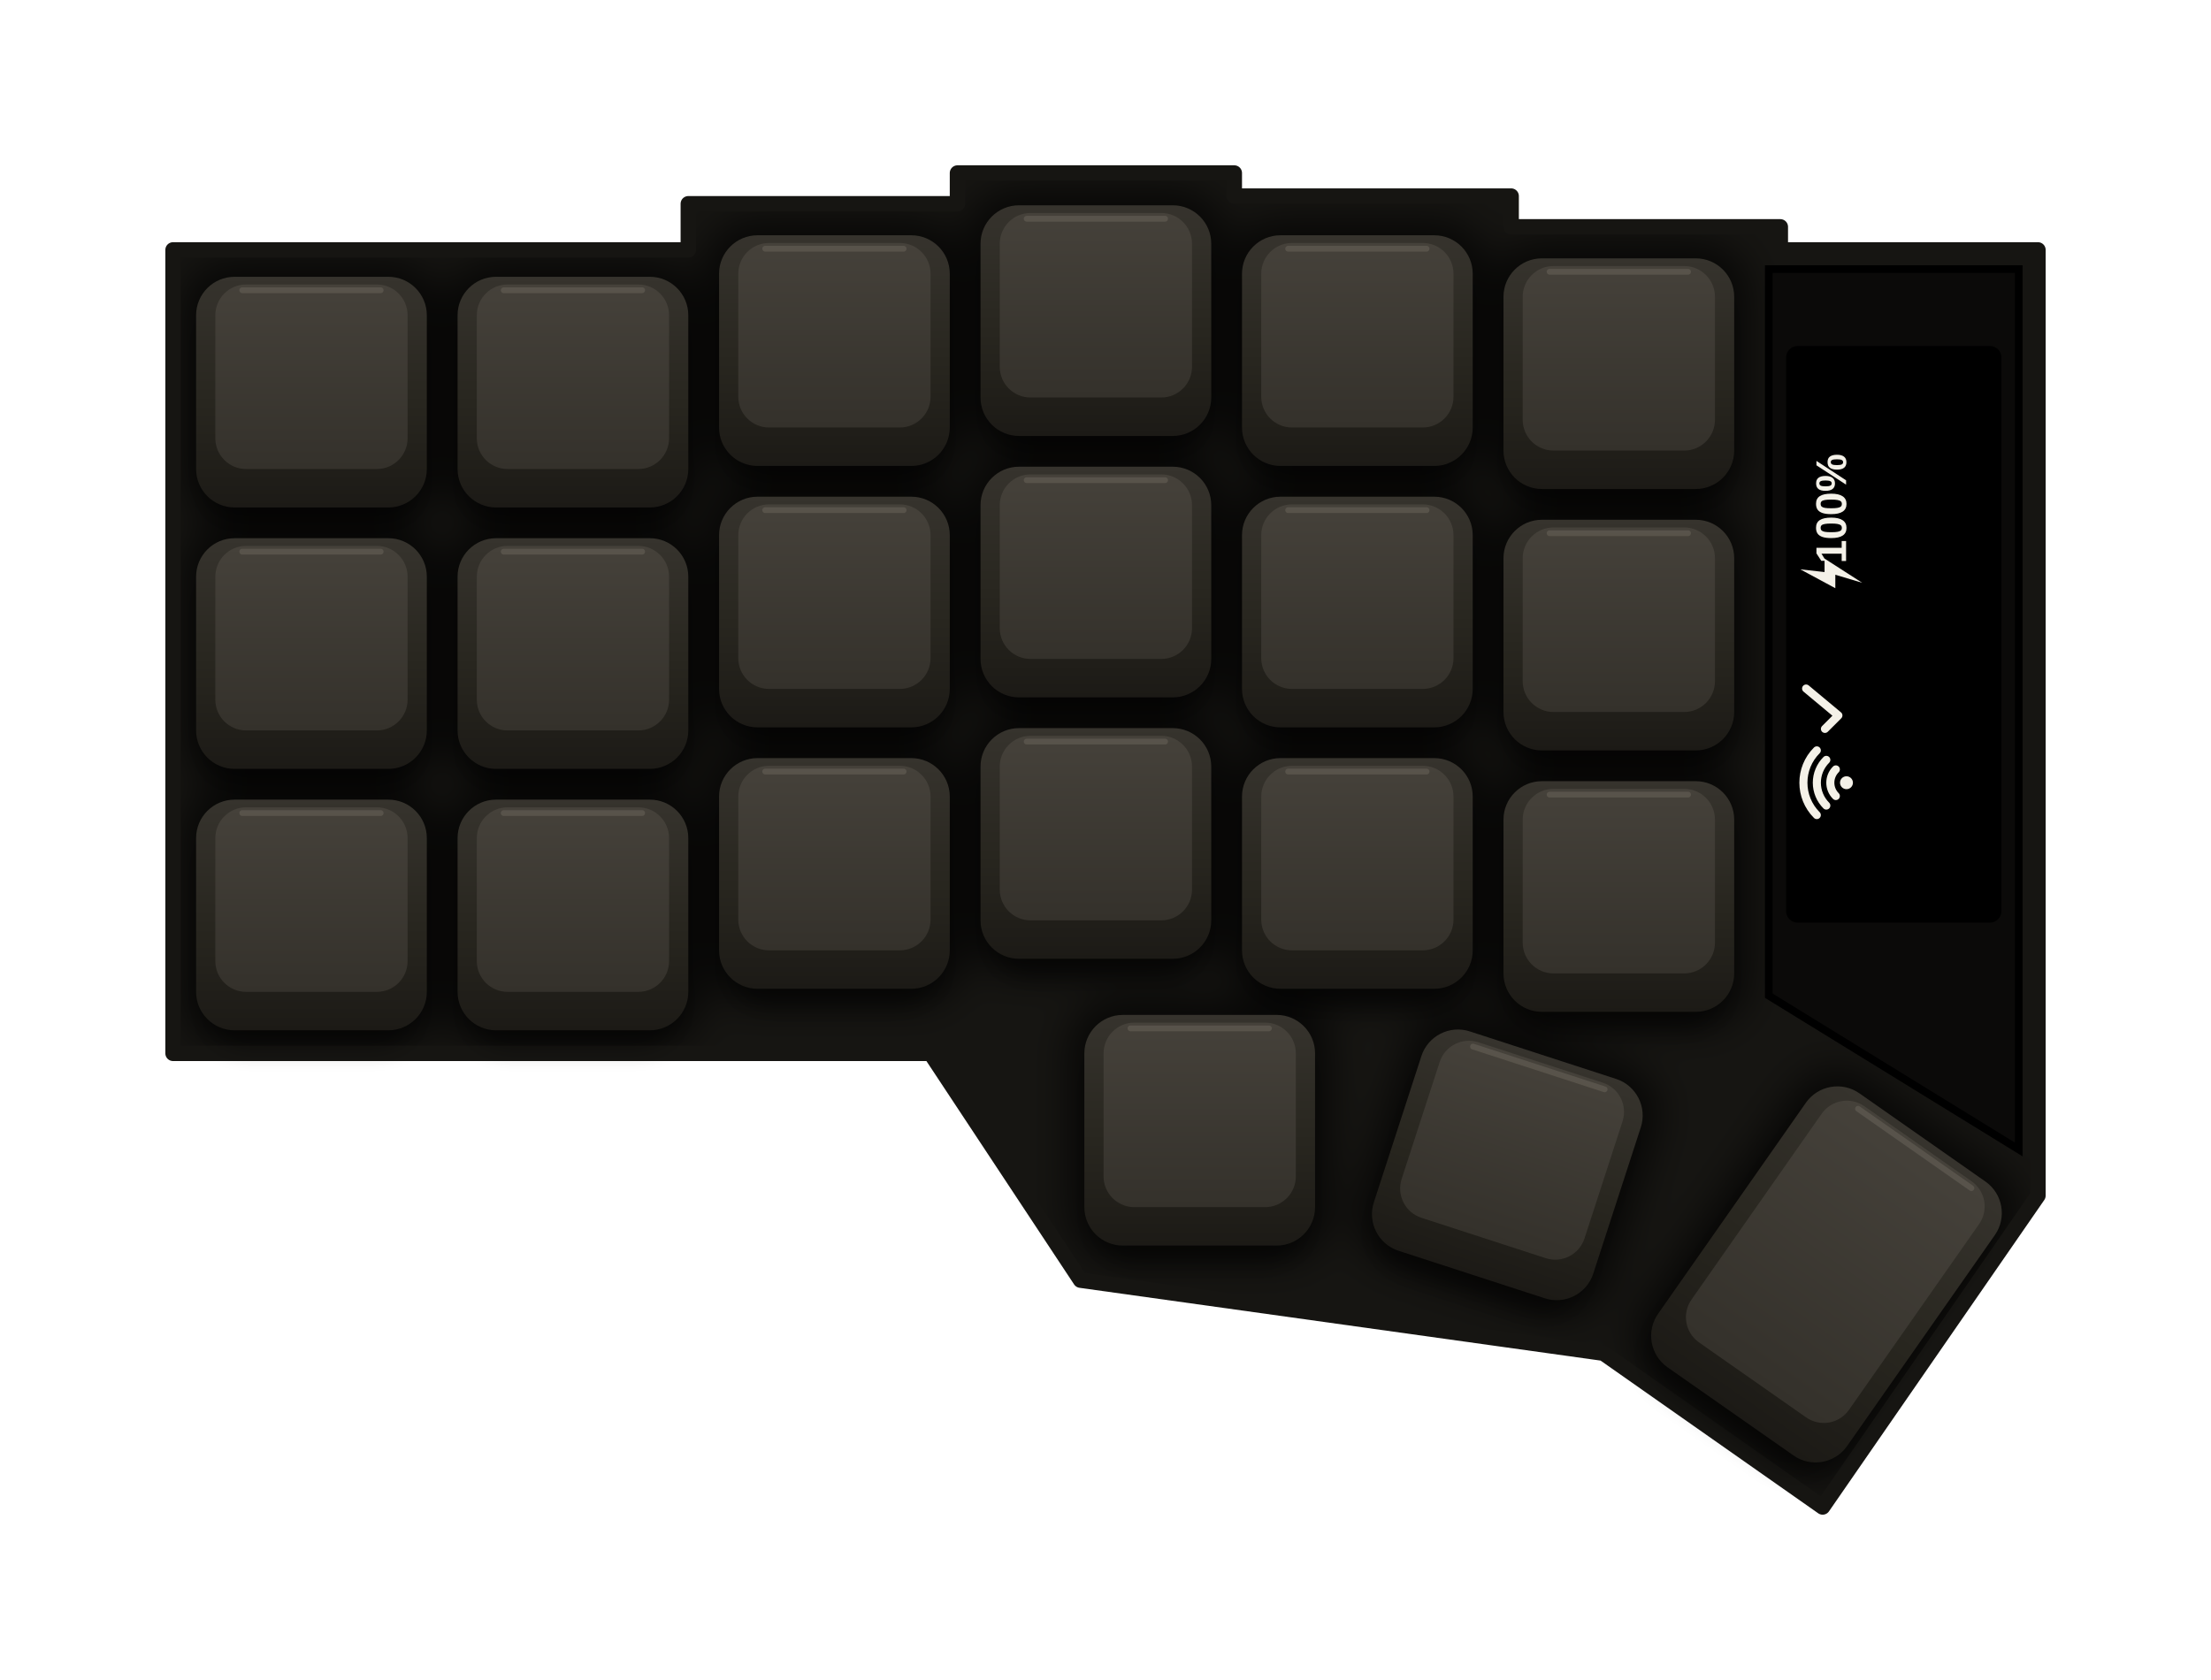
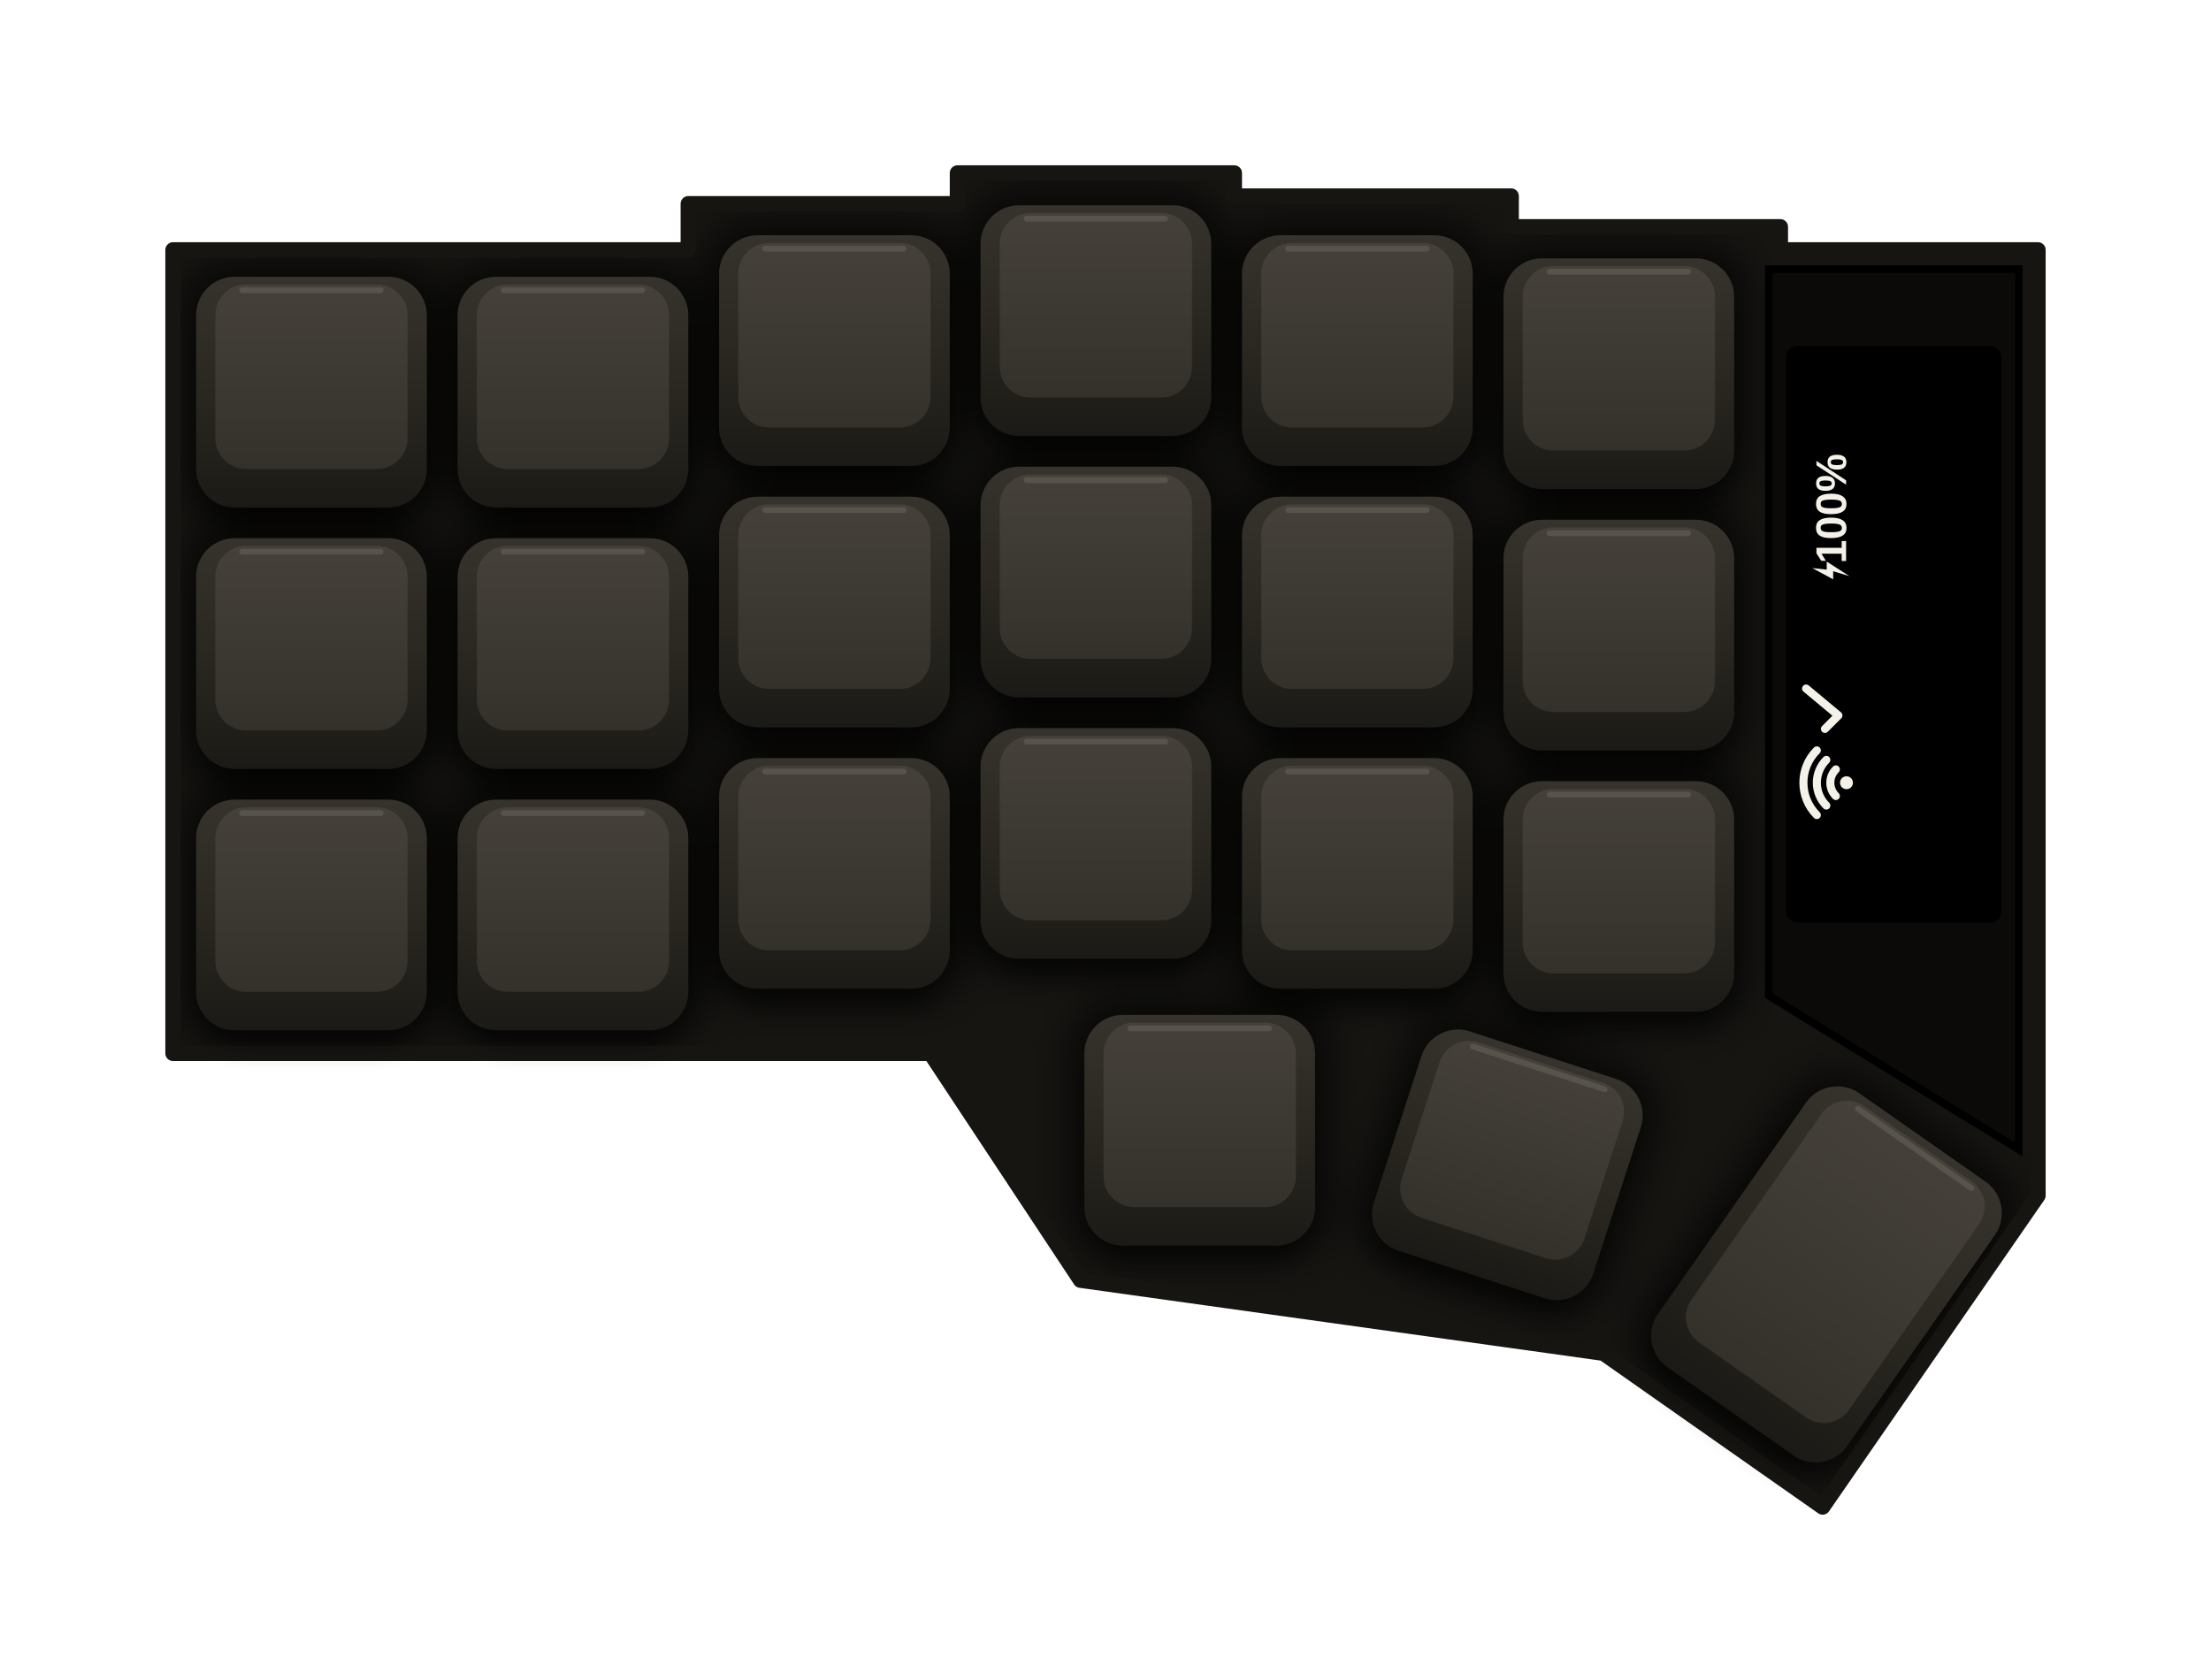
<svg xmlns="http://www.w3.org/2000/svg" viewBox="0 0 575 437" width="575" height="437">
  <defs>
    <linearGradient id="falda" x1="0" y1="0" x2="0" y2="1">
      <stop offset="0" stop-color="#36332d" />
      <stop offset="0.55" stop-color="#28261f" />
      <stop offset="1" stop-color="#1c1a16" />
    </linearGradient>
    <linearGradient id="cara" x1="0" y1="0" x2="0" y2="1">
      <stop offset="0" stop-color="#45413a" />
      <stop offset="1" stop-color="#34312b" />
    </linearGradient>
    <filter id="luz" x="-20%" y="-20%" width="140%" height="140%">
      <feGaussianBlur stdDeviation="5" />
    </filter>
    <filter id="sombra" x="-10%" y="-10%" width="120%" height="120%">
      <feGaussianBlur stdDeviation="3" />
    </filter>
    <clipPath id="dentro-placa">
      <polygon points="198,93 270,93 270,99 342,99 342,107 412,107 412,113 479,113 479,359 423,440 366,400 230,381 191,322 -6,322 -6,113 128,113 128,101 198,101" />
    </clipPath>
    <filter id="brillo" x="-60%" y="-60%" width="220%" height="220%">
      <feGaussianBlur stdDeviation="10" />
    </filter>
  </defs>
  <g transform="translate(51 -48)">
    <polygon points="198,93 270,93 270,99 342,99 342,107 412,107 412,113 479,113 479,359 423,440 366,400 230,381 191,322 -6,322 -6,113 128,113 128,101 198,101" fill="#161512" />
    <g clip-path="url(#dentro-placa)">
      <g opacity="0.65" filter="url(#luz)">
        <rect x="336" y="111.2" width="68" height="68" rx="13">
          <animate attributeName="fill" values="#e61919;#e6e619;#19e619;#19e6e6;#1919e6;#e619e6;#e61919" dur="6s" begin="-1.35s" repeatCount="indefinite" />
        </rect>
        <rect x="268" y="105.2" width="68" height="68" rx="13">
          <animate attributeName="fill" values="#e61919;#e6e619;#19e619;#19e6e6;#1919e6;#e619e6;#e61919" dur="6s" begin="-2.19s" repeatCount="indefinite" />
        </rect>
        <rect x="200" y="97.4" width="68" height="68" rx="13">
          <animate attributeName="fill" values="#e61919;#e6e619;#19e619;#19e6e6;#1919e6;#e619e6;#e61919" dur="6s" begin="-3.03s" repeatCount="indefinite" />
        </rect>
        <rect x="132" y="105.2" width="68" height="68" rx="13">
          <animate attributeName="fill" values="#e61919;#e6e619;#19e619;#19e6e6;#1919e6;#e619e6;#e61919" dur="6s" begin="-3.87s" repeatCount="indefinite" />
        </rect>
        <rect x="64" y="116" width="68" height="68" rx="13">
          <animate attributeName="fill" values="#e61919;#e6e619;#19e619;#19e6e6;#1919e6;#e619e6;#e61919" dur="6s" begin="-4.71s" repeatCount="indefinite" />
        </rect>
        <rect x="-4" y="116" width="68" height="68" rx="13">
          <animate attributeName="fill" values="#e61919;#e6e619;#19e619;#19e6e6;#1919e6;#e619e6;#e61919" dur="6s" begin="-5.55s" repeatCount="indefinite" />
        </rect>
        <rect x="336" y="179.2" width="68" height="68" rx="13">
          <animate attributeName="fill" values="#e61919;#e6e619;#19e619;#19e6e6;#1919e6;#e619e6;#e61919" dur="6s" begin="-1.35s" repeatCount="indefinite" />
        </rect>
        <rect x="268" y="173.2" width="68" height="68" rx="13">
          <animate attributeName="fill" values="#e61919;#e6e619;#19e619;#19e6e6;#1919e6;#e619e6;#e61919" dur="6s" begin="-2.19s" repeatCount="indefinite" />
        </rect>
        <rect x="200" y="165.4" width="68" height="68" rx="13">
          <animate attributeName="fill" values="#e61919;#e6e619;#19e619;#19e6e6;#1919e6;#e619e6;#e61919" dur="6s" begin="-3.03s" repeatCount="indefinite" />
        </rect>
        <rect x="132" y="173.2" width="68" height="68" rx="13">
          <animate attributeName="fill" values="#e61919;#e6e619;#19e619;#19e6e6;#1919e6;#e619e6;#e61919" dur="6s" begin="-3.87s" repeatCount="indefinite" />
        </rect>
        <rect x="64" y="184" width="68" height="68" rx="13">
          <animate attributeName="fill" values="#e61919;#e6e619;#19e619;#19e6e6;#1919e6;#e619e6;#e61919" dur="6s" begin="-4.71s" repeatCount="indefinite" />
        </rect>
        <rect x="-4" y="184" width="68" height="68" rx="13">
          <animate attributeName="fill" values="#e61919;#e6e619;#19e619;#19e6e6;#1919e6;#e619e6;#e61919" dur="6s" begin="-5.55s" repeatCount="indefinite" />
        </rect>
        <rect x="336" y="247.2" width="68" height="68" rx="13">
          <animate attributeName="fill" values="#e61919;#e6e619;#19e619;#19e6e6;#1919e6;#e619e6;#e61919" dur="6s" begin="-1.35s" repeatCount="indefinite" />
        </rect>
        <rect x="268" y="241.2" width="68" height="68" rx="13">
          <animate attributeName="fill" values="#e61919;#e6e619;#19e619;#19e6e6;#1919e6;#e619e6;#e61919" dur="6s" begin="-2.19s" repeatCount="indefinite" />
        </rect>
        <rect x="200" y="233.4" width="68" height="68" rx="13">
          <animate attributeName="fill" values="#e61919;#e6e619;#19e619;#19e6e6;#1919e6;#e619e6;#e61919" dur="6s" begin="-3.03s" repeatCount="indefinite" />
        </rect>
        <rect x="132" y="241.2" width="68" height="68" rx="13">
          <animate attributeName="fill" values="#e61919;#e6e619;#19e619;#19e6e6;#1919e6;#e619e6;#e61919" dur="6s" begin="-3.87s" repeatCount="indefinite" />
        </rect>
        <rect x="64" y="252" width="68" height="68" rx="13">
          <animate attributeName="fill" values="#e61919;#e6e619;#19e619;#19e6e6;#1919e6;#e619e6;#e61919" dur="6s" begin="-4.71s" repeatCount="indefinite" />
        </rect>
        <rect x="-4" y="252" width="68" height="68" rx="13">
          <animate attributeName="fill" values="#e61919;#e6e619;#19e619;#19e6e6;#1919e6;#e619e6;#e61919" dur="6s" begin="-5.55s" repeatCount="indefinite" />
        </rect>
        <g transform="rotate(35.00 424 379.5)">
          <rect x="390" y="332" width="68" height="95" rx="13">
            <animate attributeName="fill" values="#e61919;#e6e619;#19e619;#19e6e6;#1919e6;#e619e6;#e61919" dur="6s" begin="-0.68s" repeatCount="indefinite" />
          </rect>
        </g>
        <g transform="rotate(18.00 341 351)">
          <rect x="307" y="317" width="68" height="68" rx="13">
            <animate attributeName="fill" values="#e61919;#e6e619;#19e619;#19e6e6;#1919e6;#e619e6;#e61919" dur="6s" begin="-1.71s" repeatCount="indefinite" />
          </rect>
        </g>
        <rect x="227" y="308" width="68" height="68" rx="13">
          <animate attributeName="fill" values="#e61919;#e6e619;#19e619;#19e6e6;#1919e6;#e619e6;#e61919" dur="6s" begin="-2.70s" repeatCount="indefinite" />
        </rect>
      </g>
    </g>
    <polygon points="198,93 270,93 270,99 342,99 342,107 412,107 412,113 479,113 479,359 423,440 366,400 230,381 191,322 -6,322 -6,113 128,113 128,101 198,101" fill="none" stroke="#161512" stroke-width="4" stroke-linejoin="round" />
    <g fill="#000" opacity="0.45" filter="url(#sombra)">
      <rect x="342" y="121.2" width="56" height="58" rx="11" />
      <rect x="274" y="115.2" width="56" height="58" rx="11" />
      <rect x="206" y="107.4" width="56" height="58" rx="11" />
      <rect x="138" y="115.2" width="56" height="58" rx="11" />
      <rect x="70" y="126" width="56" height="58" rx="11" />
      <rect x="2" y="126" width="56" height="58" rx="11" />
      <rect x="342" y="189.2" width="56" height="58" rx="11" />
      <rect x="274" y="183.2" width="56" height="58" rx="11" />
      <rect x="206" y="175.4" width="56" height="58" rx="11" />
      <rect x="138" y="183.2" width="56" height="58" rx="11" />
      <rect x="70" y="194" width="56" height="58" rx="11" />
      <rect x="2" y="194" width="56" height="58" rx="11" />
      <rect x="342" y="257.2" width="56" height="58" rx="11" />
      <rect x="274" y="251.2" width="56" height="58" rx="11" />
      <rect x="206" y="243.4" width="56" height="58" rx="11" />
      <rect x="138" y="251.2" width="56" height="58" rx="11" />
      <rect x="70" y="262" width="56" height="58" rx="11" />
      <rect x="2" y="262" width="56" height="58" rx="11" />
      <g transform="rotate(35.00 424 379.5)">
        <rect x="396" y="342" width="56" height="85" rx="11" />
      </g>
      <g transform="rotate(18.00 341 351)">
        <rect x="313" y="327" width="56" height="58" rx="11" />
      </g>
      <rect x="233" y="318" width="56" height="58" rx="11" />
    </g>
    <rect x="340" y="115.2" width="60" height="60" rx="10" fill="url(#falda)" />
    <rect x="345" y="117.2" width="50" height="48" rx="8" fill="url(#cara)" />
    <path d="M352 118.7 H388" stroke="#6b665b" stroke-width="1.5" stroke-linecap="round" opacity="0.5" />
    <rect x="272" y="109.2" width="60" height="60" rx="10" fill="url(#falda)" />
    <rect x="277" y="111.2" width="50" height="48" rx="8" fill="url(#cara)" />
    <path d="M284 112.7 H320" stroke="#6b665b" stroke-width="1.5" stroke-linecap="round" opacity="0.5" />
    <rect x="204" y="101.4" width="60" height="60" rx="10" fill="url(#falda)" />
    <rect x="209" y="103.4" width="50" height="48" rx="8" fill="url(#cara)" />
    <path d="M216 104.9 H252" stroke="#6b665b" stroke-width="1.5" stroke-linecap="round" opacity="0.5" />
    <rect x="136" y="109.2" width="60" height="60" rx="10" fill="url(#falda)" />
    <rect x="141" y="111.2" width="50" height="48" rx="8" fill="url(#cara)" />
    <path d="M148 112.7 H184" stroke="#6b665b" stroke-width="1.5" stroke-linecap="round" opacity="0.5" />
    <rect x="68" y="120" width="60" height="60" rx="10" fill="url(#falda)" />
    <rect x="73" y="122" width="50" height="48" rx="8" fill="url(#cara)" />
    <path d="M80 123.5 H116" stroke="#6b665b" stroke-width="1.5" stroke-linecap="round" opacity="0.5" />
    <rect x="0" y="120" width="60" height="60" rx="10" fill="url(#falda)" />
    <rect x="5" y="122" width="50" height="48" rx="8" fill="url(#cara)" />
    <path d="M12 123.5 H48" stroke="#6b665b" stroke-width="1.5" stroke-linecap="round" opacity="0.5" />
    <rect x="340" y="183.2" width="60" height="60" rx="10" fill="url(#falda)" />
    <rect x="345" y="185.2" width="50" height="48" rx="8" fill="url(#cara)" />
    <path d="M352 186.7 H388" stroke="#6b665b" stroke-width="1.5" stroke-linecap="round" opacity="0.5" />
    <rect x="272" y="177.2" width="60" height="60" rx="10" fill="url(#falda)" />
    <rect x="277" y="179.2" width="50" height="48" rx="8" fill="url(#cara)" />
    <path d="M284 180.7 H320" stroke="#6b665b" stroke-width="1.5" stroke-linecap="round" opacity="0.5" />
    <rect x="204" y="169.4" width="60" height="60" rx="10" fill="url(#falda)" />
    <rect x="209" y="171.4" width="50" height="48" rx="8" fill="url(#cara)" />
    <path d="M216 172.9 H252" stroke="#6b665b" stroke-width="1.5" stroke-linecap="round" opacity="0.5" />
    <rect x="136" y="177.2" width="60" height="60" rx="10" fill="url(#falda)" />
    <rect x="141" y="179.2" width="50" height="48" rx="8" fill="url(#cara)" />
    <path d="M148 180.7 H184" stroke="#6b665b" stroke-width="1.5" stroke-linecap="round" opacity="0.5" />
    <rect x="68" y="188" width="60" height="60" rx="10" fill="url(#falda)" />
    <rect x="73" y="190" width="50" height="48" rx="8" fill="url(#cara)" />
    <path d="M80 191.5 H116" stroke="#6b665b" stroke-width="1.5" stroke-linecap="round" opacity="0.5" />
    <rect x="0" y="188" width="60" height="60" rx="10" fill="url(#falda)" />
    <rect x="5" y="190" width="50" height="48" rx="8" fill="url(#cara)" />
    <path d="M12 191.5 H48" stroke="#6b665b" stroke-width="1.5" stroke-linecap="round" opacity="0.5" />
    <rect x="340" y="251.2" width="60" height="60" rx="10" fill="url(#falda)" />
    <rect x="345" y="253.2" width="50" height="48" rx="8" fill="url(#cara)" />
    <path d="M352 254.7 H388" stroke="#6b665b" stroke-width="1.5" stroke-linecap="round" opacity="0.5" />
    <rect x="272" y="245.2" width="60" height="60" rx="10" fill="url(#falda)" />
    <rect x="277" y="247.2" width="50" height="48" rx="8" fill="url(#cara)" />
    <path d="M284 248.7 H320" stroke="#6b665b" stroke-width="1.5" stroke-linecap="round" opacity="0.5" />
    <rect x="204" y="237.4" width="60" height="60" rx="10" fill="url(#falda)" />
    <rect x="209" y="239.4" width="50" height="48" rx="8" fill="url(#cara)" />
    <path d="M216 240.9 H252" stroke="#6b665b" stroke-width="1.5" stroke-linecap="round" opacity="0.5" />
    <rect x="136" y="245.2" width="60" height="60" rx="10" fill="url(#falda)" />
    <rect x="141" y="247.2" width="50" height="48" rx="8" fill="url(#cara)" />
    <path d="M148 248.7 H184" stroke="#6b665b" stroke-width="1.5" stroke-linecap="round" opacity="0.5" />
    <rect x="68" y="256" width="60" height="60" rx="10" fill="url(#falda)" />
    <rect x="73" y="258" width="50" height="48" rx="8" fill="url(#cara)" />
    <path d="M80 259.5 H116" stroke="#6b665b" stroke-width="1.5" stroke-linecap="round" opacity="0.5" />
    <rect x="0" y="256" width="60" height="60" rx="10" fill="url(#falda)" />
    <rect x="5" y="258" width="50" height="48" rx="8" fill="url(#cara)" />
    <path d="M12 259.5 H48" stroke="#6b665b" stroke-width="1.5" stroke-linecap="round" opacity="0.5" />
    <g transform="rotate(35.00 424 379.5)">
      <rect x="394" y="336" width="60" height="87" rx="10" fill="url(#falda)" />
      <rect x="399" y="338" width="50" height="75" rx="8" fill="url(#cara)" />
      <path d="M406 339.5 H442" stroke="#6b665b" stroke-width="1.5" stroke-linecap="round" opacity="0.5" />
    </g>
    <g transform="rotate(18.00 341 351)">
      <rect x="311" y="321" width="60" height="60" rx="10" fill="url(#falda)" />
      <rect x="316" y="323" width="50" height="48" rx="8" fill="url(#cara)" />
      <path d="M323 324.5 H359" stroke="#6b665b" stroke-width="1.5" stroke-linecap="round" opacity="0.5" />
    </g>
    <rect x="231" y="312" width="60" height="60" rx="10" fill="url(#falda)" />
    <rect x="236" y="314" width="50" height="48" rx="8" fill="url(#cara)" />
    <path d="M243 315.5 H279" stroke="#6b665b" stroke-width="1.5" stroke-linecap="round" opacity="0.5" />
    <polygon points="409,118 474,118 474,347 409,307" fill="#0b0a09" stroke="#000" stroke-width="2" />
    <g transform="matrix(0 -1 1 0 413.5 288)">
      <rect x="0" y="0" width="150" height="56" rx="3" fill="#000" />
      <g transform="translate(75 12) scale(1) translate(-75 -12)">
        <g transform="translate(23.8 -6) scale(0.7)">
          <circle cx="18" cy="31" r="2.4" fill="#f4f1e8" />
          <path d="M13.05 27.05 A7 7 0 0 1 22.95 27.05" fill="none" stroke="#f4f1e8" stroke-width="3" stroke-linecap="round" />
          <path d="M9.51 23.51 A12 12 0 0 1 26.49 23.51" fill="none" stroke="#f4f1e8" stroke-width="3" stroke-linecap="round" />
          <path d="M5.98 19.98 A17 17 0 0 1 30.02 19.98" fill="none" stroke="#f4f1e8" stroke-width="3" stroke-linecap="round" />
          <path d="M38 23 L43 28 L53 16" fill="none" stroke="#f4f1e8" stroke-width="3" stroke-linecap="round" stroke-linejoin="round" />
        </g>
        <g transform="translate(21.2 -4) scale(0.7)">
-           <path d="M101 11 L94 24 H99 L96 34 L105 20 H100 Z" fill="#f4f1e8" />
+           <path d="M101 11 L94 24 H99 L96 34 L105 20 H100 Z" fill="#f4f1e8" transform="translate(100.6 22.3) scale(0.6) translate(-99.5 -22.5)" />
          <text x="144" y="28" text-anchor="end" font-family="Montserrat, Arial, Helvetica, sans-serif" font-weight="bold" font-size="16" fill="#f4f1e8">100%</text>
        </g>
      </g>
    </g>
  </g>
</svg>
